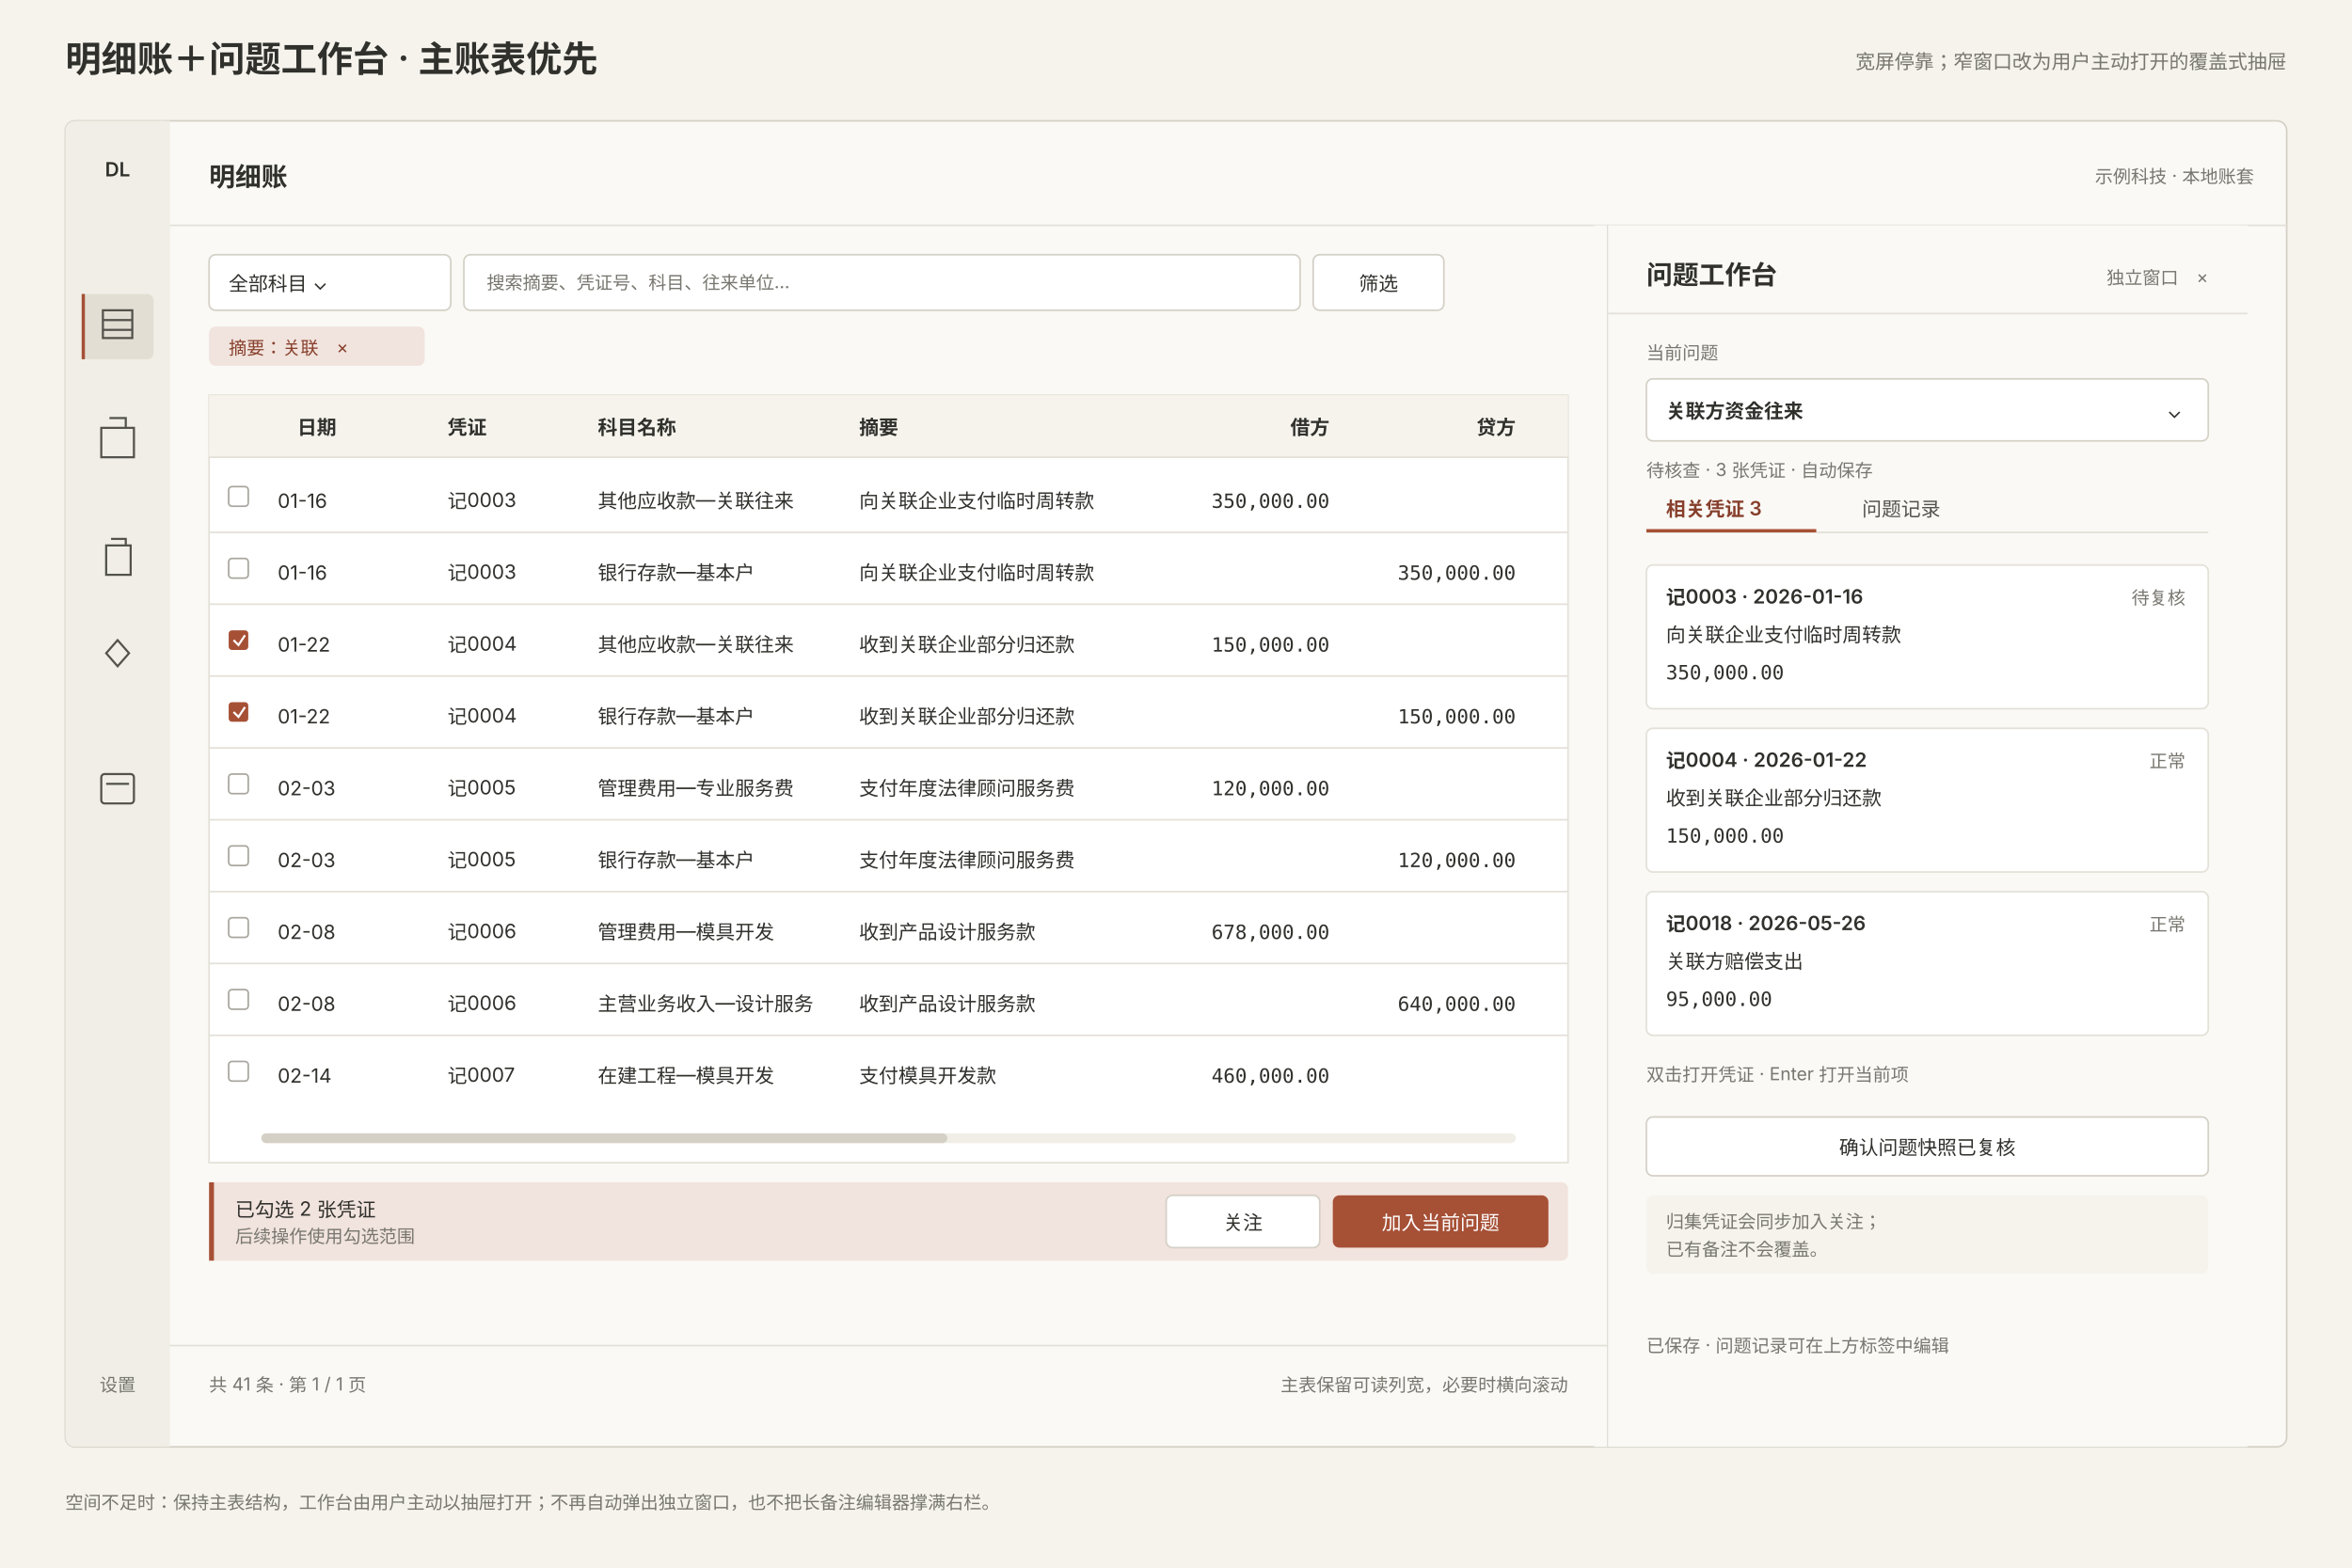
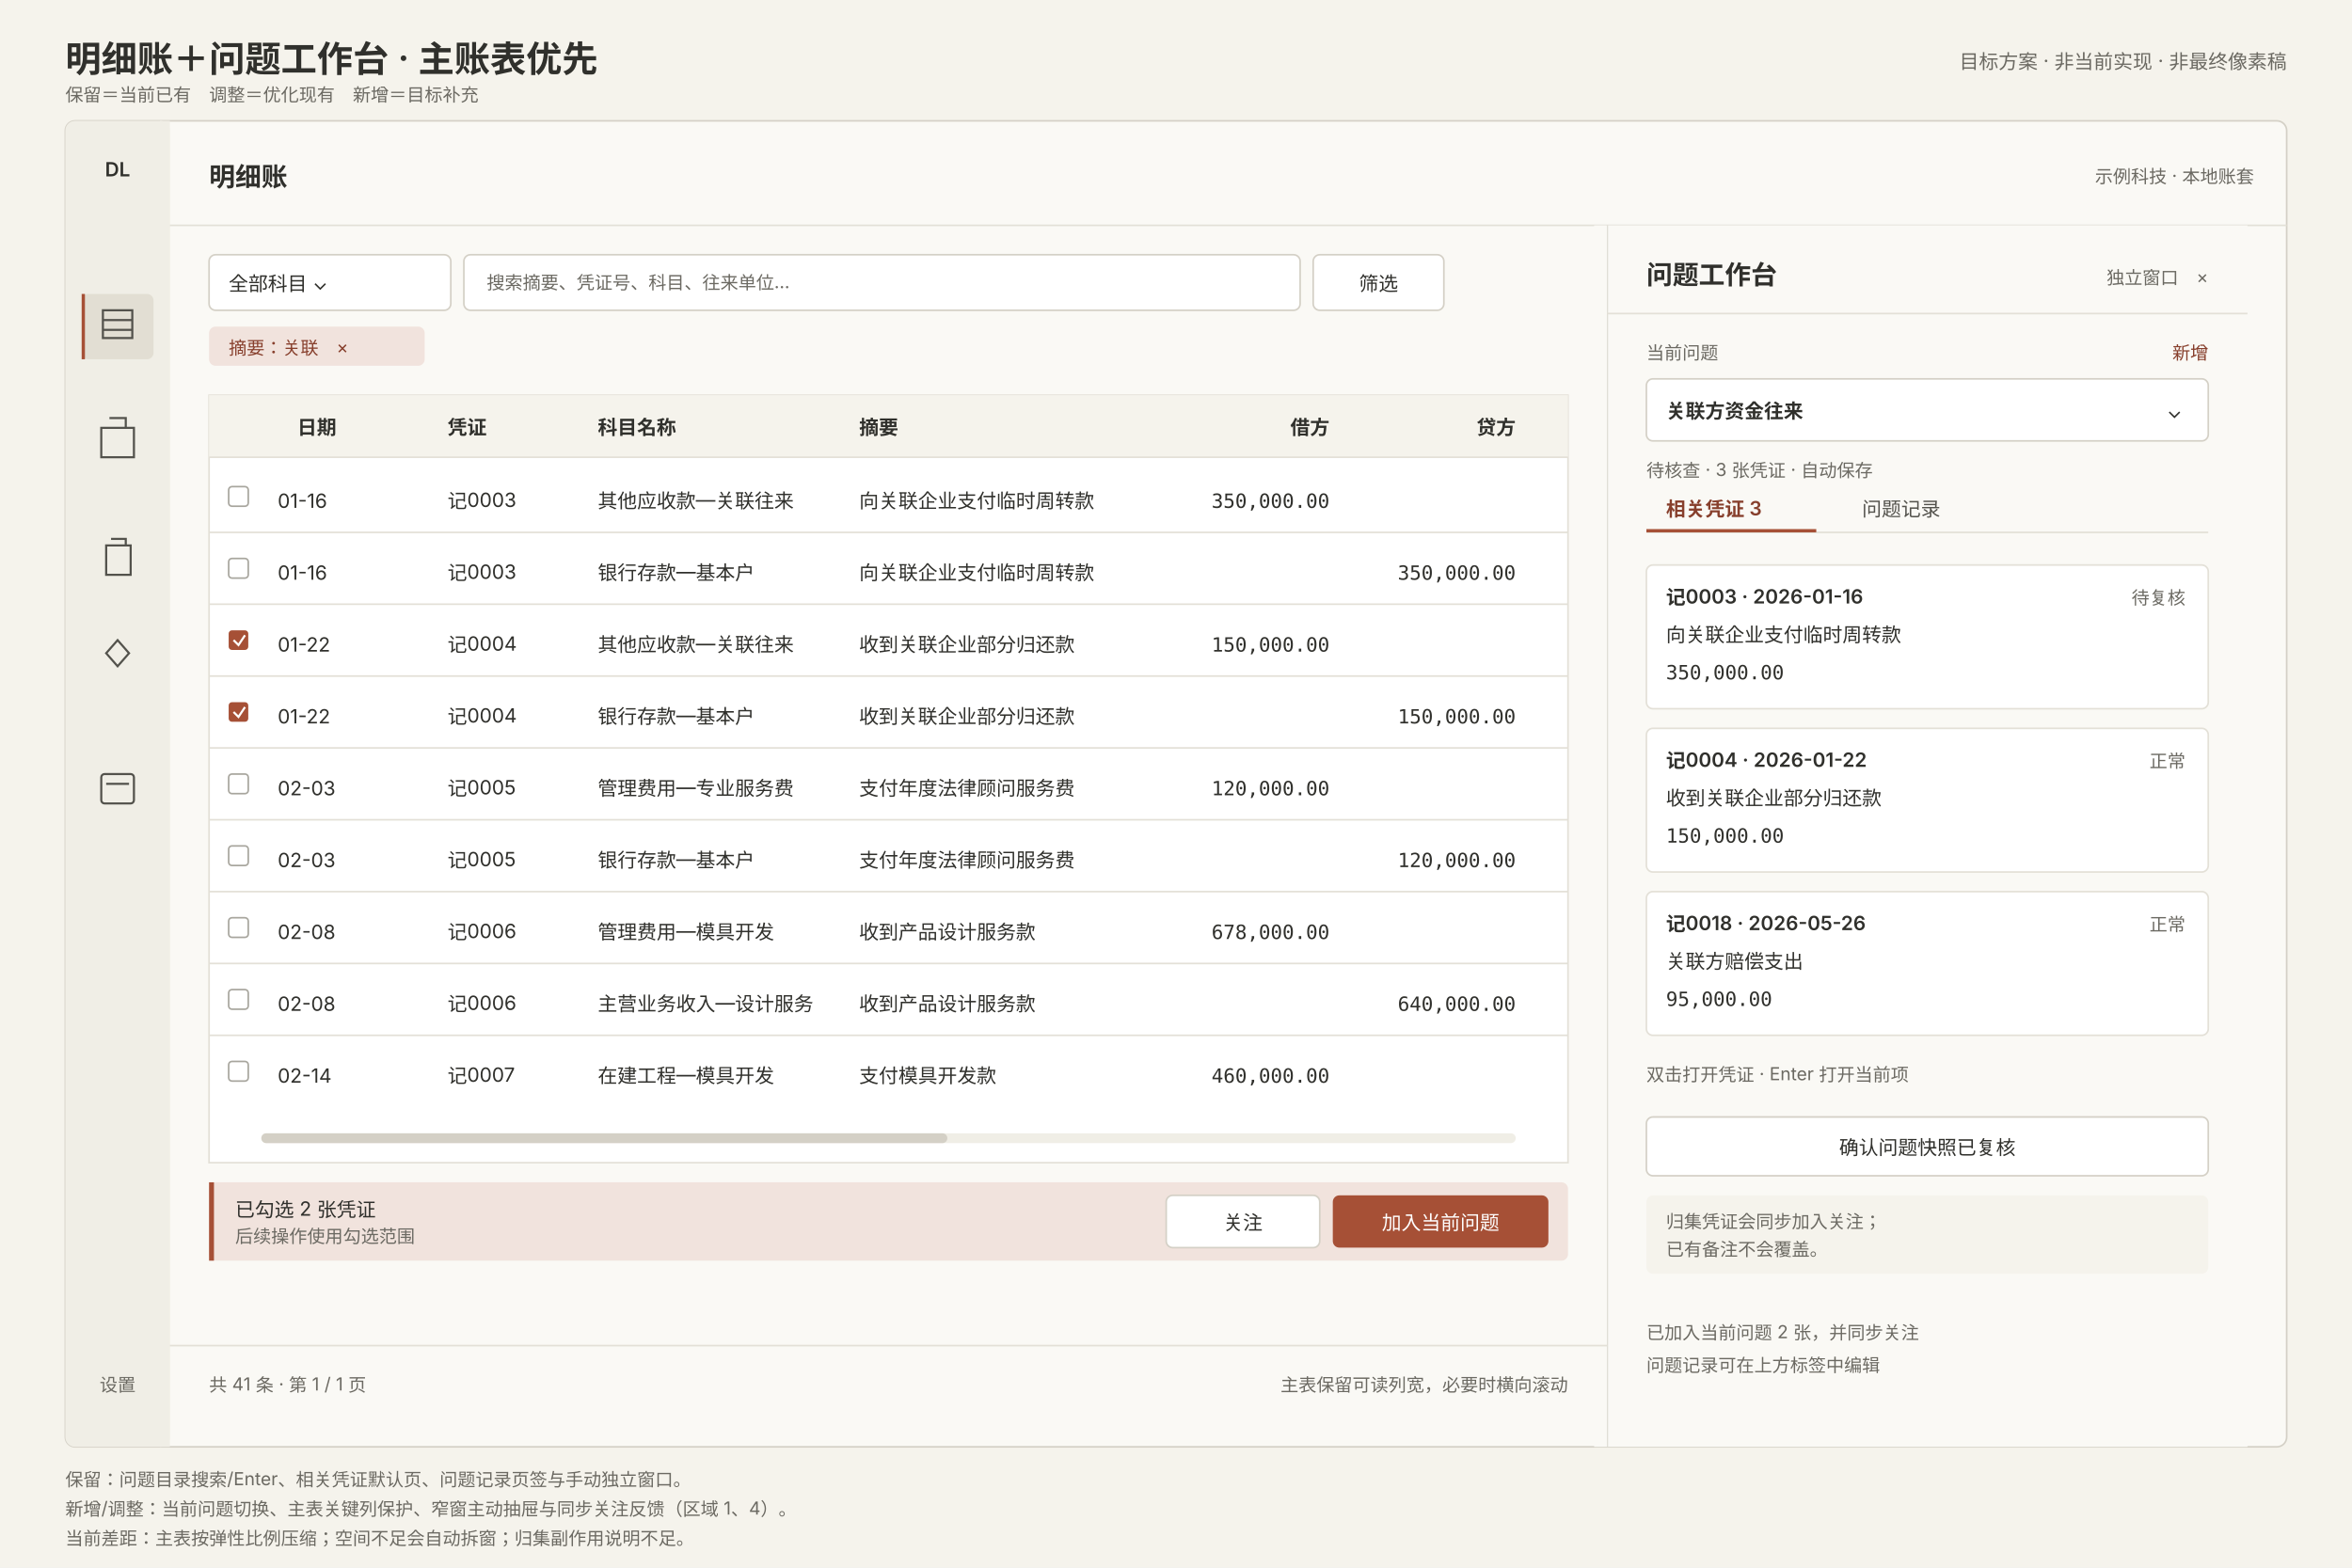
<svg xmlns="http://www.w3.org/2000/svg" width="1440" height="960" viewBox="0 0 1440 960">
  <defs>
    <style>
      text { font-family: -apple-system, BlinkMacSystemFont, "PingFang SC", "Microsoft YaHei", sans-serif; fill: #30302C; }
      .title { font-size: 22px; font-weight: 600; }
-       .subtitle { font-size: 12px; fill: #77766F; }
+       .subtitle { font-size: 12px; fill: #6B6962; }
      .page { font-size: 16px; font-weight: 600; }
      .section { font-size: 12px; font-weight: 600; }
      .body { font-size: 12px; }
-       .small { font-size: 11px; fill: #77766F; }
+       .small { font-size: 11px; fill: #6B6962; }
      .nav { font-size: 12px; fill: #53524C; }
      .money { font-family: Menlo, Consolas, monospace; font-size: 12px; text-anchor: end; }
      .line { stroke: #E3E0D7; stroke-width: 1; }
      .money-start { font-family: Menlo, Consolas, monospace; font-size: 12px; text-anchor: start; }
      .inverse { fill: #FFFFFF; }
      .accent-text { fill: #873F2C; }
    </style>
  </defs>
  <rect width="1440" height="960" fill="#F5F3EC" />
  <text x="40" y="44" class="title">明细账＋问题工作台 · 主账表优先</text>
-   <text x="1400" y="42" text-anchor="end" class="subtitle">宽屏停靠；窄窗口改为用户主动打开的覆盖式抽屉</text>
+   <text x="1400" y="42" text-anchor="end" class="subtitle">目标方案 · 非当前实现 · 非最终像素稿</text>
+   <text x="40" y="62" class="small">保留＝当前已有　调整＝优化现有　新增＝目标补充</text>
  <rect x="40" y="74" width="1360" height="812" rx="6" fill="#FAF9F5" stroke="#D4D0C6" />
  <rect x="40" y="74" width="64" height="812" rx="6" fill="#F0EEE6" />
  <rect x="98" y="74" width="6" height="812" fill="#F0EEE6" />
  <text x="72" y="108" text-anchor="middle" class="section">DL</text>
  <rect x="50" y="180" width="44" height="40" rx="4" fill="#E2DED3" />
  <rect x="50" y="180" width="2" height="40" fill="#A65036" />
  <g fill="none" stroke="#53524C" stroke-width="1.3">
    <rect x="63" y="190" width="18" height="17" />
    <line x1="63" y1="196" x2="81" y2="196" />
    <line x1="63" y1="202" x2="81" y2="202" />
    <path d="M62 262 H82 V280 H62 Z M67 256 H77 V262" />
    <path d="M65 334 H80 V352 H65 Z M68 330 H77 V334" />
    <path d="M65 400 L72 392 L79 400 L72 408 Z" />
    <rect x="62" y="474" width="20" height="18" rx="2" />
    <line x1="65" y1="480" x2="79" y2="480" />
  </g>
  <text x="72" y="852" text-anchor="middle" class="small">设置</text>
  <line x1="104" y1="138" x2="1400" y2="138" class="line" />
  <text x="128" y="114" class="page">明细账</text>
  <text x="1380" y="112" text-anchor="end" class="small">示例科技 · 本地账套</text>
  <rect x="128" y="156" width="148" height="34" rx="4" fill="#FFFFFF" stroke="#D4D0C6" />
  <text x="140" y="178" class="body">全部科目 ⌄</text>
  <rect x="284" y="156" width="512" height="34" rx="4" fill="#FFFFFF" stroke="#D4D0C6" />
  <text x="298" y="177" class="small">搜索摘要、凭证号、科目、往来单位…</text>
  <rect x="804" y="156" width="80" height="34" rx="4" fill="#FFFFFF" stroke="#D4D0C6" />
  <text x="844" y="178" text-anchor="middle" class="body">筛选</text>
  <rect x="128" y="200" width="132" height="24" rx="4" fill="#F1E3DD" />
  <text x="140" y="217" class="small accent-text">摘要：关联　×</text>
  <rect x="128" y="242" width="832" height="470" fill="#FFFFFF" stroke="#E3E0D7" />
  <rect x="128" y="242" width="832" height="38" fill="#F5F3EC" />
  <text x="182" y="266" class="section">日期</text>
  <text x="274" y="266" class="section">凭证</text>
  <text x="366" y="266" class="section">科目名称</text>
  <text x="526" y="266" class="section">摘要</text>
  <text x="814" y="266" text-anchor="end" class="section">借方</text>
  <text x="928" y="266" text-anchor="end" class="section">贷方</text>
  <line x1="128" y1="280" x2="960" y2="280" class="line" />
  <g class="body">
    <rect x="140" y="298" width="12" height="12" rx="2" fill="#FFFFFF" stroke="#A8A69E" />
    <text x="170" y="311">01-16</text>
    <text x="274" y="311">记0003</text>
    <text x="366" y="311">其他应收款—关联往来</text>
    <text x="526" y="311">向关联企业支付临时周转款</text>
    <text x="814" y="311" class="money">350,000.00</text>
    <line x1="128" y1="326" x2="960" y2="326" class="line" />
    <rect x="140" y="342" width="12" height="12" rx="2" fill="#FFFFFF" stroke="#A8A69E" />
    <text x="170" y="355">01-16</text>
    <text x="274" y="355">记0003</text>
    <text x="366" y="355">银行存款—基本户</text>
    <text x="526" y="355">向关联企业支付临时周转款</text>
    <text x="928" y="355" class="money">350,000.00</text>
    <line x1="128" y1="370" x2="960" y2="370" class="line" />
    <rect x="140" y="386" width="12" height="12" rx="2" fill="#A65036" />
    <path d="M143 392 L146 395 L150 389" fill="none" stroke="#FFFFFF" stroke-width="1.3" />
    <text x="170" y="399">01-22</text>
    <text x="274" y="399">记0004</text>
    <text x="366" y="399">其他应收款—关联往来</text>
    <text x="526" y="399">收到关联企业部分归还款</text>
    <text x="814" y="399" class="money">150,000.00</text>
    <line x1="128" y1="414" x2="960" y2="414" class="line" />
    <rect x="140" y="430" width="12" height="12" rx="2" fill="#A65036" />
    <path d="M143 436 L146 439 L150 433" fill="none" stroke="#FFFFFF" stroke-width="1.3" />
    <text x="170" y="443">01-22</text>
    <text x="274" y="443">记0004</text>
    <text x="366" y="443">银行存款—基本户</text>
    <text x="526" y="443">收到关联企业部分归还款</text>
    <text x="928" y="443" class="money">150,000.00</text>
    <line x1="128" y1="458" x2="960" y2="458" class="line" />
    <rect x="140" y="474" width="12" height="12" rx="2" fill="#FFFFFF" stroke="#A8A69E" />
    <text x="170" y="487">02-03</text>
    <text x="274" y="487">记0005</text>
    <text x="366" y="487">管理费用—专业服务费</text>
    <text x="526" y="487">支付年度法律顾问服务费</text>
    <text x="814" y="487" class="money">120,000.00</text>
    <line x1="128" y1="502" x2="960" y2="502" class="line" />
    <rect x="140" y="518" width="12" height="12" rx="2" fill="#FFFFFF" stroke="#A8A69E" />
    <text x="170" y="531">02-03</text>
    <text x="274" y="531">记0005</text>
    <text x="366" y="531">银行存款—基本户</text>
    <text x="526" y="531">支付年度法律顾问服务费</text>
    <text x="928" y="531" class="money">120,000.00</text>
    <line x1="128" y1="546" x2="960" y2="546" class="line" />
    <rect x="140" y="562" width="12" height="12" rx="2" fill="#FFFFFF" stroke="#A8A69E" />
    <text x="170" y="575">02-08</text>
    <text x="274" y="575">记0006</text>
    <text x="366" y="575">管理费用—模具开发</text>
    <text x="526" y="575">收到产品设计服务款</text>
    <text x="814" y="575" class="money">678,000.00</text>
    <line x1="128" y1="590" x2="960" y2="590" class="line" />
    <rect x="140" y="606" width="12" height="12" rx="2" fill="#FFFFFF" stroke="#A8A69E" />
    <text x="170" y="619">02-08</text>
    <text x="274" y="619">记0006</text>
    <text x="366" y="619">主营业务收入—设计服务</text>
    <text x="526" y="619">收到产品设计服务款</text>
    <text x="928" y="619" class="money">640,000.00</text>
    <line x1="128" y1="634" x2="960" y2="634" class="line" />
    <rect x="140" y="650" width="12" height="12" rx="2" fill="#FFFFFF" stroke="#A8A69E" />
    <text x="170" y="663">02-14</text>
    <text x="274" y="663">记0007</text>
    <text x="366" y="663">在建工程—模具开发</text>
    <text x="526" y="663">支付模具开发款</text>
    <text x="814" y="663" class="money">460,000.00</text>
  </g>
  <rect x="160" y="694" width="768" height="6" rx="3" fill="#F0EEE6" />
  <rect x="160" y="694" width="420" height="6" rx="3" fill="#D4D0C6" />
  <rect x="128" y="724" width="832" height="48" rx="4" fill="#F1E3DD" />
  <rect x="128" y="724" width="3" height="48" fill="#A65036" />
  <text x="144" y="745" class="body">已勾选 2 张凭证</text>
  <text x="144" y="761" class="small">后续操作使用勾选范围</text>
  <rect x="714" y="732" width="94" height="32" rx="4" fill="#FFFFFF" stroke="#D4D0C6" />
  <text x="761" y="753" text-anchor="middle" class="body">关注</text>
  <rect x="816" y="732" width="132" height="32" rx="4" fill="#A65036" />
  <text x="882" y="753" text-anchor="middle" class="body inverse">加入当前问题</text>
  <rect x="984" y="138" width="392" height="748" fill="#FAF9F5" />
  <line x1="984" y1="138" x2="984" y2="886" stroke="#D4D0C6" />
  <rect x="976" y="138" width="8" height="748" fill="#FAF9F5" />
  <text x="1008" y="174" class="page">问题工作台</text>
  <text x="1352" y="174" text-anchor="end" class="small">独立窗口　×</text>
  <line x1="984" y1="192" x2="1376" y2="192" class="line" />
  <text x="1008" y="220" class="small">当前问题</text>
+   <text x="1352" y="220" text-anchor="end" class="small accent-text">新增</text>
  <rect x="1008" y="232" width="344" height="38" rx="4" fill="#FFFFFF" stroke="#D4D0C6" />
  <text x="1020" y="256" class="section">关联方资金往来</text>
  <text x="1336" y="256" text-anchor="end" class="body">⌄</text>
  <text x="1008" y="292" class="small">待核查 · 3 张凭证 · 自动保存</text>
  <line x1="1008" y1="326" x2="1352" y2="326" class="line" />
  <text x="1020" y="316" class="section accent-text">相关凭证 3</text>
  <text x="1140" y="316" class="nav">问题记录</text>
  <rect x="1008" y="324" width="104" height="2" fill="#A65036" />
  <g>
    <rect x="1008" y="346" width="344" height="88" rx="4" fill="#FFFFFF" stroke="#E3E0D7" />
    <text x="1020" y="370" class="section">记0003 · 2026-01-16</text>
    <text x="1338" y="370" text-anchor="end" class="small">待复核</text>
    <text x="1020" y="393" class="body">向关联企业支付临时周转款</text>
    <text x="1020" y="416" class="money-start">350,000.00</text>
    <rect x="1008" y="446" width="344" height="88" rx="4" fill="#FFFFFF" stroke="#E3E0D7" />
    <text x="1020" y="470" class="section">记0004 · 2026-01-22</text>
    <text x="1338" y="470" text-anchor="end" class="small">正常</text>
    <text x="1020" y="493" class="body">收到关联企业部分归还款</text>
    <text x="1020" y="516" class="money-start">150,000.00</text>
    <rect x="1008" y="546" width="344" height="88" rx="4" fill="#FFFFFF" stroke="#E3E0D7" />
    <text x="1020" y="570" class="section">记0018 · 2026-05-26</text>
    <text x="1338" y="570" text-anchor="end" class="small">正常</text>
    <text x="1020" y="593" class="body">关联方赔偿支出</text>
    <text x="1020" y="616" class="money-start">95,000.00</text>
  </g>
  <text x="1008" y="662" class="small">双击打开凭证 · Enter 打开当前项</text>
  <rect x="1008" y="684" width="344" height="36" rx="4" fill="#FFFFFF" stroke="#D4D0C6" />
  <text x="1180" y="707" text-anchor="middle" class="body">确认问题快照已复核</text>
  <rect x="1008" y="732" width="344" height="48" rx="4" fill="#F5F3EC" />
  <text x="1020" y="752" class="small">归集凭证会同步加入关注；</text>
  <text x="1020" y="769" class="small">已有备注不会覆盖。</text>
-   <text x="1008" y="828" class="small">已保存 · 问题记录可在上方标签中编辑</text>
+   <text x="1008" y="820" class="small">已加入当前问题 2 张，并同步关注</text>
+   <text x="1008" y="840" class="small">问题记录可在上方标签中编辑</text>
  <line x1="104" y1="824" x2="984" y2="824" class="line" />
  <text x="128" y="852" class="small">共 41 条 · 第 1 / 1 页</text>
  <text x="960" y="852" text-anchor="end" class="small">主表保留可读列宽，必要时横向滚动</text>
-   <text x="40" y="924" class="small">空间不足时：保持主表结构，工作台由用户主动以抽屉打开；不再自动弹出独立窗口，也不把长备注编辑器撑满右栏。</text>
+   <text x="40" y="910" class="small">保留：问题目录搜索/Enter、相关凭证默认页、问题记录页签与手动独立窗口。</text>
+   <text x="40" y="928" class="small">新增/调整：当前问题切换、主表关键列保护、窄窗主动抽屉与同步关注反馈（区域 1、4）。</text>
+   <text x="40" y="946" class="small">当前差距：主表按弹性比例压缩；空间不足会自动拆窗；归集副作用说明不足。</text>
</svg>
